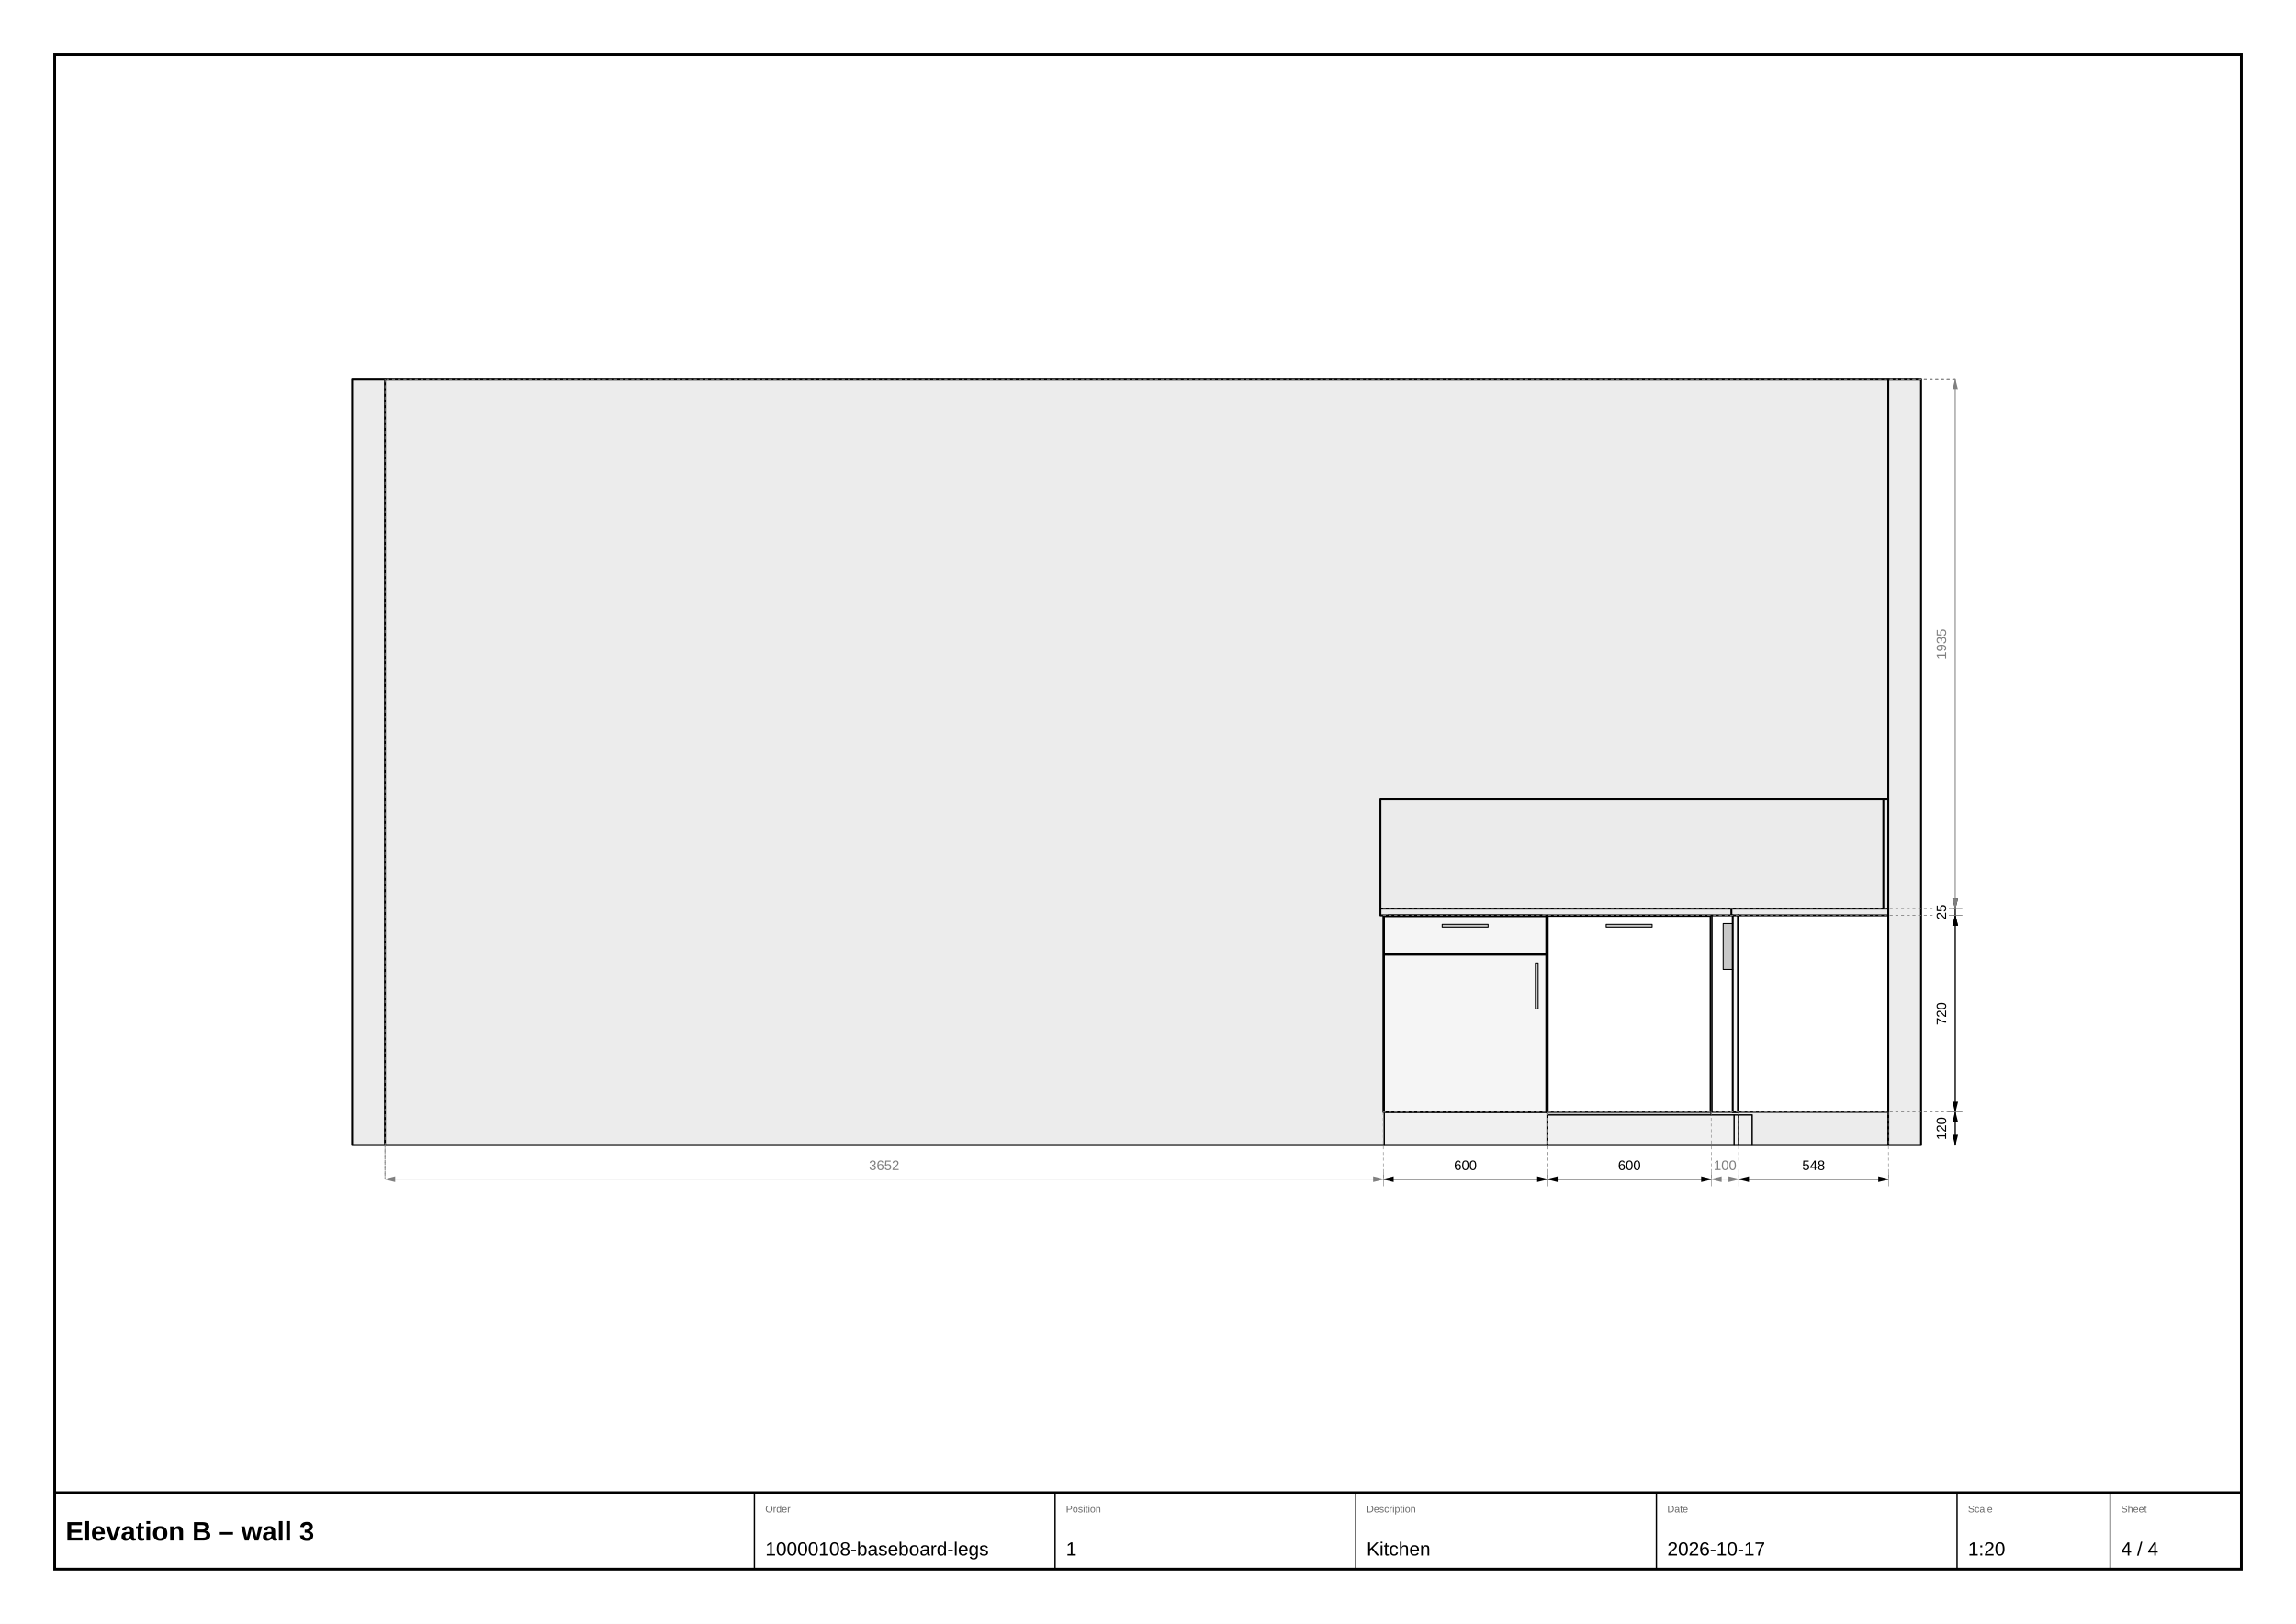
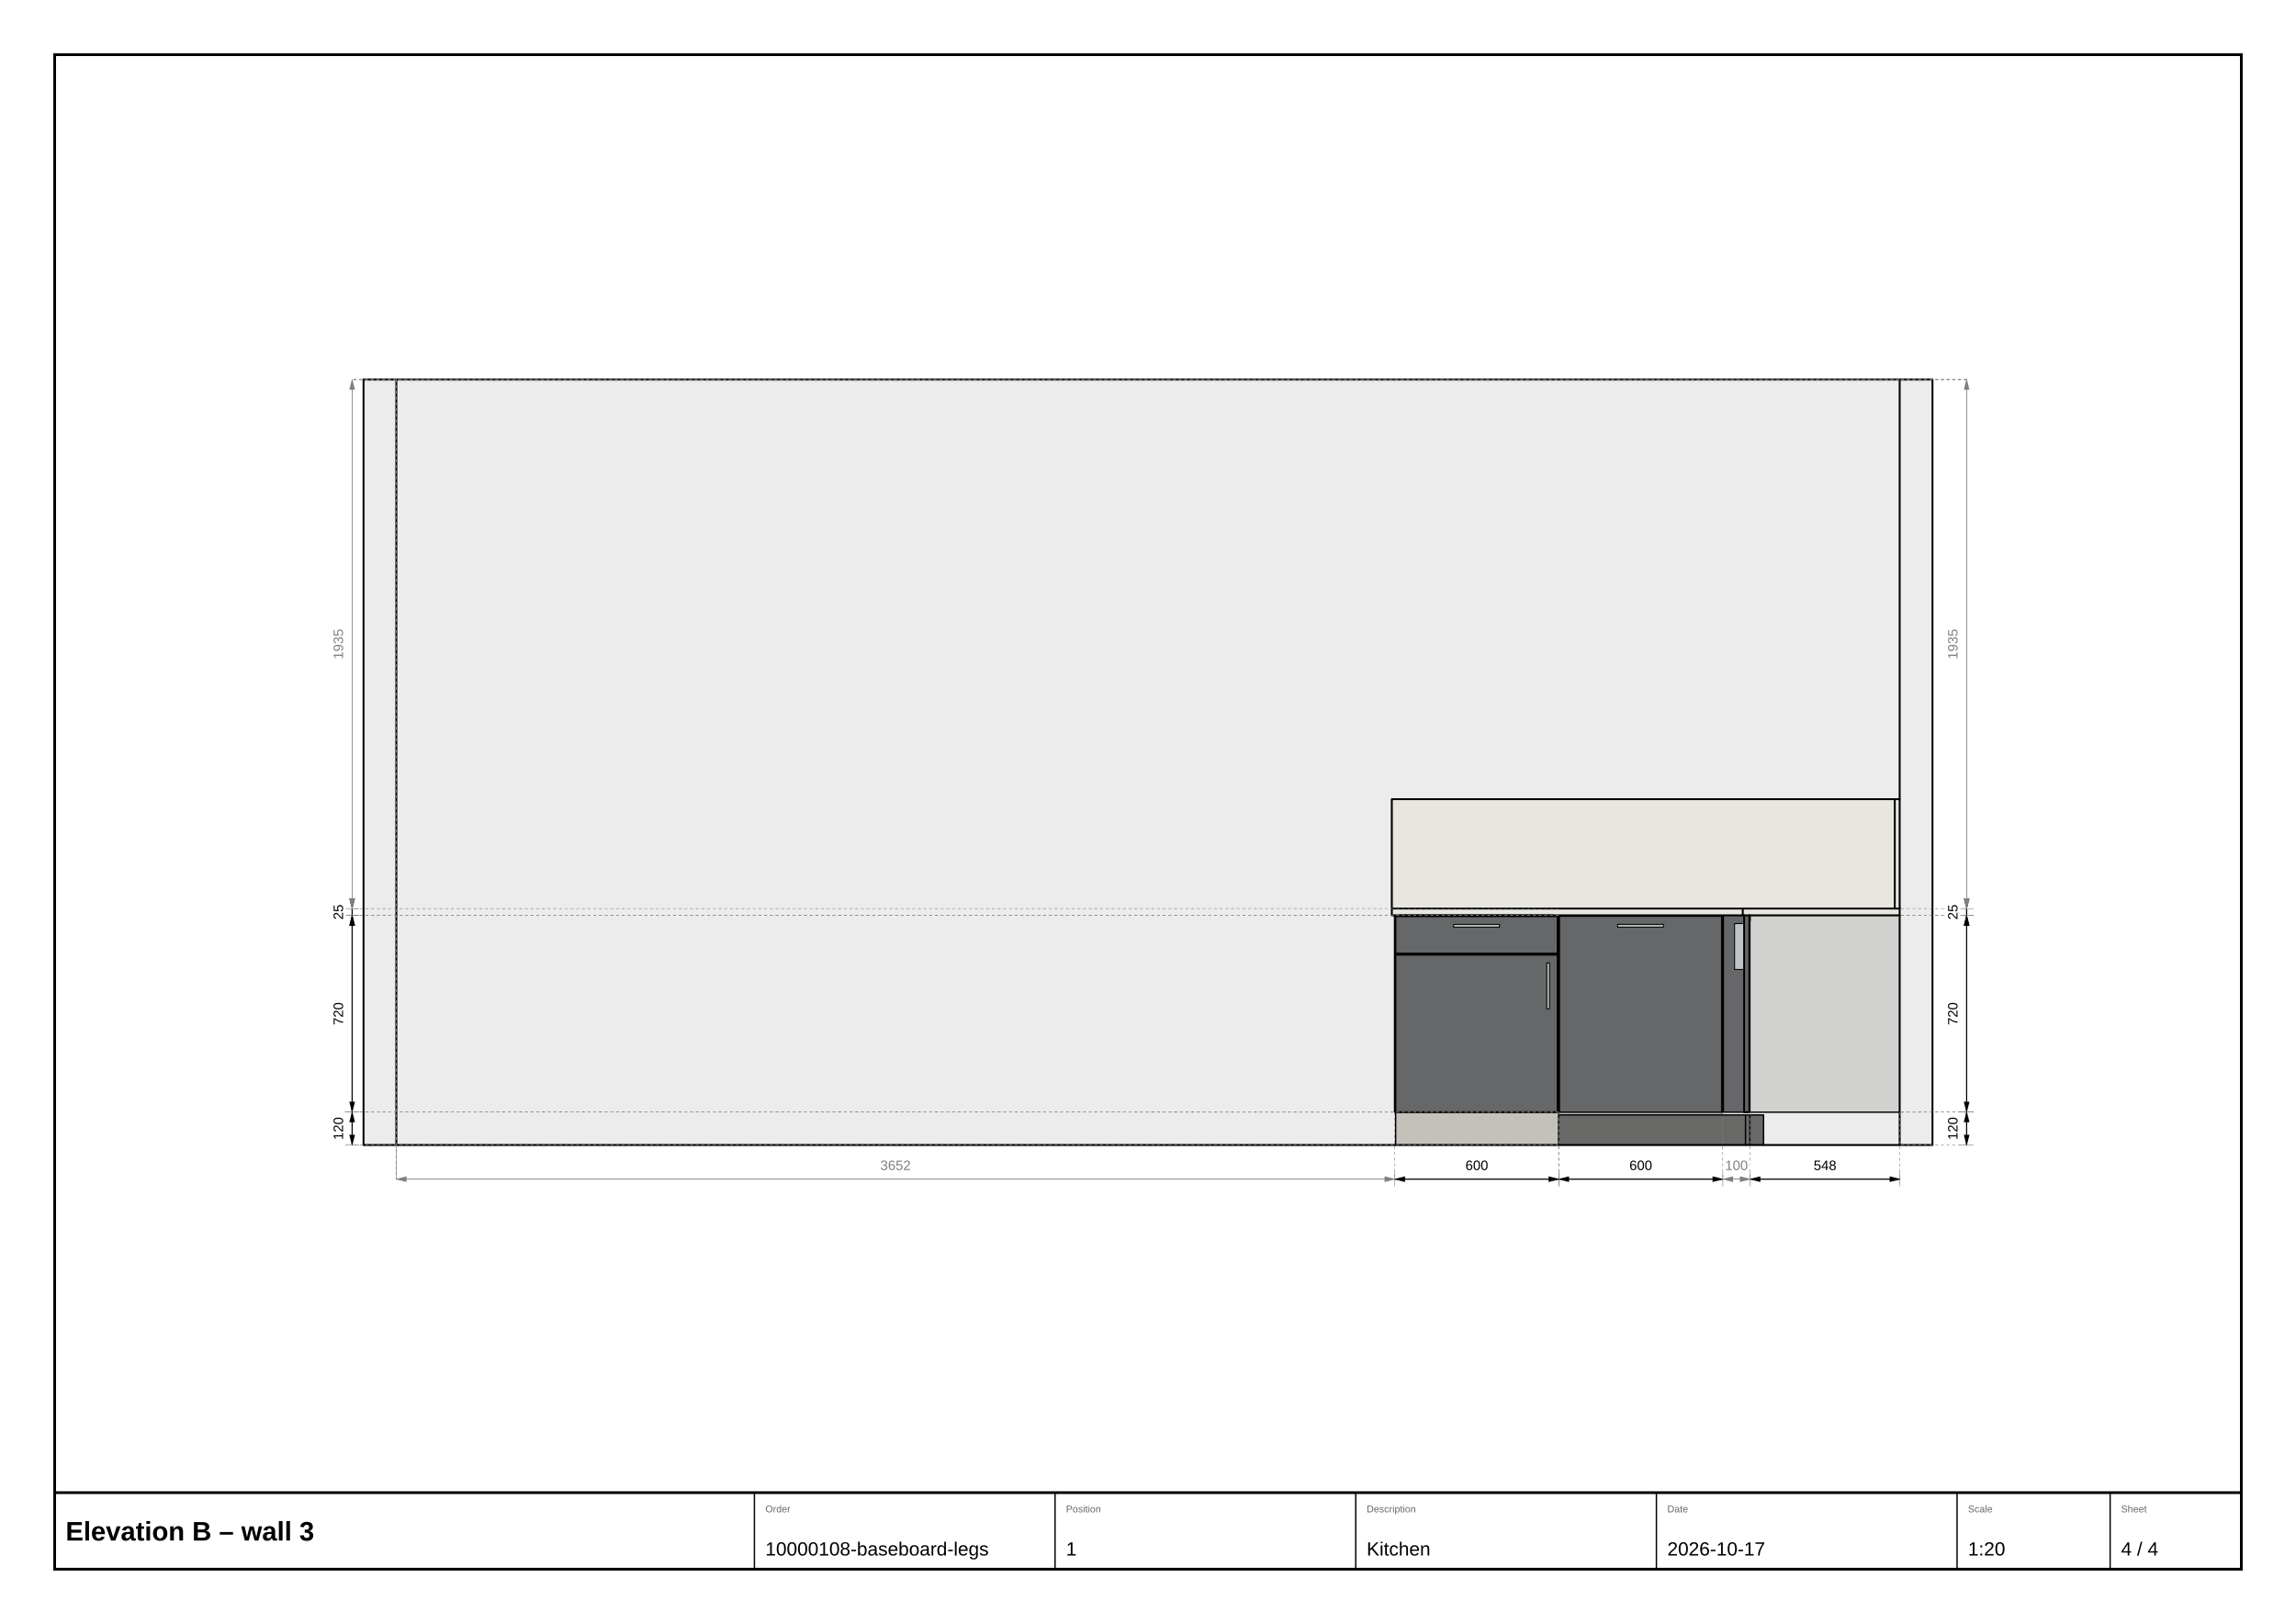
<svg xmlns="http://www.w3.org/2000/svg" width="420mm" height="297mm" viewBox="0 0 420 297" font-family="Arial, Helvetica, sans-serif">
  <rect width="420" height="297" fill="#ffffff" />
-   <g class="view" transform="translate(60.250 65.250) scale(0.05) translate(888.33 2883.33)">
+   <g class="view" transform="translate(58.167 65.250) scale(0.05) translate(971.67 2883.33)">
    <g class="fills" fill-rule="evenodd">
      <path d="M4815.0 0.0L-685.0 0.0L-685.0 -2800.0L4815.0 -2800.0Z" fill="#ececec" />
      <path d="M-685.0 0.0L-805.0 0.0L-805.0 -2800.0L-685.0 -2800.0Z" fill="#ececec" />
      <path d="M4935.0 0.0L4815.0 0.0L4815.0 -2800.0L4935.0 -2800.0Z" fill="#ececec" />
-       <path d="M2957.0 -865.0L4797.0 -865.0L4797.0 -1265.0L2957.0 -1265.0Z" fill="#ebebeb" />
-       <path d="M2976.0 -121.5L3558.0 -121.5L3558.0 -838.5L2976.0 -838.5Z" fill="#ffffff" />
-       <path d="M3554.4 -393.8L3533.7 -393.8L3533.7 -414.8L3554.4 -414.8Z" fill="#c8c8c8" />
-       <path d="M2978.6 -393.8L2999.3 -393.8L2999.3 -414.8L2978.6 -414.8Z" fill="#c8c8c8" />
-       <path d="M3005.0 -742.4L3529.0 -742.4L3529.0 -805.4L3005.0 -805.4Z" fill="#f5f5f5" />
-       <path d="M3552.0 0.0L3452.0 0.0L3452.0 -112.0L3552.0 -112.0Z" fill="#c8c8c8" />
-       <path d="M2982.0 0.0L3082.0 0.0L3082.0 -112.0L2982.0 -112.0Z" fill="#c8c8c8" />
-       <path d="M2986.0 -820.5L3548.0 -820.5L3548.0 -839.5L2986.0 -839.5Z" fill="#ffffff" />
-       <path d="M4815.0 -120.0L4815.0 -840.0L4267.0 -840.0L4267.0 -120.0Z" fill="#ffffff" />
-       <path d="M4361.6 -339.8L4361.6 -360.8L4353.4 -360.8L4353.4 -339.8Z" fill="#c8c8c8" />
-       <path d="M4361.6 -572.2L4361.6 -593.2L4353.4 -593.2L4353.4 -572.2Z" fill="#c8c8c8" />
-       <path d="M4771.1 -339.8L4771.1 -360.8L4762.9 -360.8L4762.9 -339.8Z" fill="#c8c8c8" />
-       <path d="M4771.1 -572.2L4771.1 -593.2L4762.9 -593.2L4762.9 -572.2Z" fill="#c8c8c8" />
-       <path d="M3552.0 0.0L3452.0 0.0L3452.0 -112.0L3552.0 -112.0Z" fill="#c8c8c8" />
-       <path d="M2987.0 -101.0L3567.0 -101.0L3567.0 -120.0L2987.0 -120.0Z" fill="#f0f0f0" />
-       <path d="M2987.0 0.0L2987.0 -120.0L2971.0 -120.0L2971.0 0.0Z" fill="#f0f0f0" />
-       <path d="M3214.5 0.0L3314.5 0.0L3314.5 -112.0L3214.5 -112.0Z" fill="#c8c8c8" />
-       <path d="M2982.0 0.0L3082.0 0.0L3082.0 -112.0L2982.0 -112.0Z" fill="#c8c8c8" />
-       <path d="M2971.0 0.0L3567.0 0.0L3567.0 -120.0L2971.0 -120.0Z" fill="#f0f0f0" />
-       <path d="M3554.4 -393.8L3533.7 -393.8L3533.7 -414.8L3554.4 -414.8Z" fill="#c8c8c8" />
-       <path d="M2978.6 -393.8L2999.3 -393.8L2999.3 -414.8L2978.6 -414.8Z" fill="#c8c8c8" />
-       <path d="M3517.0 -705.1L3548.0 -705.1L3548.0 -752.1L3517.0 -752.1Z" fill="#c8c8c8" />
-       <path d="M2986.0 -705.1L3017.0 -705.1L3017.0 -752.1L2986.0 -752.1Z" fill="#c8c8c8" />
-       <path d="M2986.0 -120.5L3548.0 -120.5L3548.0 -139.5L2986.0 -139.5Z" fill="#ffffff" />
-       <path d="M3548.0 -120.0L3567.0 -120.0L3567.0 -840.0L3548.0 -840.0Z" fill="#ffffff" />
-       <path d="M2986.5 -409.8L3547.5 -409.8L3547.5 -425.8L2986.5 -425.8Z" fill="#ffffff" />
-       <path d="M2986.0 -820.5L3548.0 -820.5L3548.0 -839.5L2986.0 -839.5Z" fill="#f5f5f5" />
-       <path d="M2967.0 -120.0L2986.0 -120.0L2986.0 -840.0L2967.0 -840.0Z" fill="#ffffff" />
-       <path d="M3475.0 -703.4L3541.0 -703.4L3541.0 -805.4L3475.0 -805.4Z" fill="#c8c8c8" />
-       <path d="M3003.5 -726.4L3530.5 -726.4L3530.5 -742.4L3003.5 -742.4Z" fill="#f5f5f5" />
-       <path d="M2993.0 -703.4L3059.0 -703.4L3059.0 -805.4L2993.0 -805.4Z" fill="#c8c8c8" />
-       <path d="M3568.0 -26.5L4166.0 -26.5L4166.0 -840.0L3568.0 -840.0Z" fill="#c8c8c8" />
-       <path d="M4815.0 -840.0L4261.0 -840.0L4261.0 -865.0L4815.0 -865.0Z" fill="#ebebeb" />
-       <path d="M3567.0 0.0L4317.0 0.0L4317.0 -110.0L3567.0 -110.0Z" fill="#f0f0f0" />
-       <path d="M3570.0 -120.0L4164.0 -120.0L4164.0 -837.0L3570.0 -837.0Z" fill="#ffffff" />
-       <path d="M2970.0 -120.0L3564.0 -120.0L3564.0 -696.0L2970.0 -696.0Z" fill="#f5f5f5" />
-       <path d="M2970.0 -700.0L3564.0 -700.0L3564.0 -837.0L2970.0 -837.0Z" fill="#f5f5f5" />
-       <path d="M4170.0 -120.0L4246.0 -120.0L4246.0 -840.0L4170.0 -840.0Z" fill="#ffffff" />
-       <path d="M4261.0 -840.0L4241.0 -840.0L4241.0 -865.0L4261.0 -865.0Z" fill="#ebebeb" />
-       <path d="M4241.0 -840.0L2957.0 -840.0L2957.0 -865.0L4241.0 -865.0Z" fill="#ebebeb" />
-       <path d="M3524.0 -666.0L3524.0 -498.0L3534.0 -498.0L3534.0 -666.0Z" fill="#c8c8c8" />
-       <path d="M3783.0 -797.0L3951.0 -797.0L3951.0 -807.0L3783.0 -807.0Z" fill="#c8c8c8" />
-       <path d="M3183.0 -797.0L3351.0 -797.0L3351.0 -807.0L3183.0 -807.0Z" fill="#c8c8c8" />
-       <path d="M4265.0 -120.0L4265.0 -840.0L4246.0 -840.0L4246.0 -120.0Z" fill="#ffffff" />
-       <path d="M4286.5 -139.5L4286.5 -820.5L4267.5 -820.5L4267.5 -139.5Z" fill="#ffffff" />
-       <path d="M4330.2 -342.8L4350.8 -342.8L4350.8 -358.6L4330.2 -358.6Z" fill="#c8c8c8" />
-       <path d="M4330.2 -575.2L4350.8 -575.2L4350.8 -591.0L4330.2 -591.0Z" fill="#c8c8c8" />
-       <path d="M4337.5 -139.5L4337.5 -820.5L4267.5 -820.5L4267.5 -139.5Z" fill="#ffffff" />
-       <path d="M4246.0 -810.0L4246.0 -642.0L4211.0 -642.0L4211.0 -810.0Z" fill="#c8c8c8" />
-       <path d="M4787.0 -355.8L4787.0 -371.8L4339.0 -371.8L4339.0 -355.8Z" fill="#ffffff" />
-       <path d="M4787.0 -588.2L4787.0 -604.2L4339.0 -604.2L4339.0 -588.2Z" fill="#ffffff" />
-       <path d="M4814.5 -120.5L4814.5 -139.5L4267.5 -139.5L4267.5 -120.5Z" fill="#ffffff" />
-       <path d="M4387.0 -820.5L4387.0 -839.5L4267.0 -839.5L4267.0 -820.5Z" fill="#f5f5f5" />
-       <path d="M4815.0 -820.5L4815.0 -839.5L4695.0 -839.5L4695.0 -820.5Z" fill="#ffffff" />
-       <path d="M4353.4 -339.8L4353.4 -360.8L4361.6 -360.8L4361.6 -339.8Z" fill="#c8c8c8" />
-       <path d="M4353.4 -572.2L4353.4 -593.2L4361.6 -593.2L4361.6 -572.2Z" fill="#c8c8c8" />
-       <path d="M4762.9 -339.8L4762.9 -360.8L4771.1 -360.8L4771.1 -339.8Z" fill="#c8c8c8" />
-       <path d="M4762.9 -572.2L4762.9 -593.2L4771.1 -593.2L4771.1 -572.2Z" fill="#c8c8c8" />
-       <path d="M4795.0 -134.5L4795.0 -825.5L4787.0 -825.5L4787.0 -134.5Z" fill="#ffffff" />
-       <path d="M4265.0 -120.0L4265.0 -840.0L4246.0 -840.0L4246.0 -120.0Z" fill="#f5f5f5" />
-       <path d="M4815.0 -120.0L4815.0 -840.0L4267.0 -840.0L4267.0 -120.0Z" fill="#ffffff" />
-       <path d="M4267.0 0.0L4267.0 -110.0L4251.0 -110.0L4251.0 0.0Z" fill="#f0f0f0" />
-       <path d="M4815.0 -840.0L4241.0 -840.0L4241.0 -865.0L4815.0 -865.0Z" fill="#ebebeb" />
-       <path d="M4815.0 -865.0L4815.0 -1265.0L4797.0 -1265.0L4797.0 -865.0Z" fill="#ebebeb" />
+       <path d="M2957.0 -865.0L4797.0 -865.0L4797.0 -1265.0L2957.0 -1265.0Z" fill="#e8e6e0" />
+       <path d="M2976.0 -121.5L3558.0 -121.5L3558.0 -838.5L2976.0 -838.5Z" fill="#d1d2cf" />
+       <path d="M3554.4 -393.8L3533.7 -393.8L3533.7 -414.8L3554.4 -414.8Z" fill="#c0c3c4" />
+       <path d="M2978.6 -393.8L2999.3 -393.8L2999.3 -414.8L2978.6 -414.8Z" fill="#c0c3c4" />
+       <path d="M3005.0 -742.4L3529.0 -742.4L3529.0 -805.4L3005.0 -805.4Z" fill="#d1d2cf" />
+       <path d="M3552.0 0.0L3452.0 0.0L3452.0 -112.0L3552.0 -112.0Z" fill="#4b4b4b" />
+       <path d="M2982.0 0.0L3082.0 0.0L3082.0 -112.0L2982.0 -112.0Z" fill="#4b4b4b" />
+       <path d="M2986.0 -820.5L3548.0 -820.5L3548.0 -839.5L2986.0 -839.5Z" fill="#d1d2cf" />
+       <path d="M4815.0 -120.0L4815.0 -840.0L4267.0 -840.0L4267.0 -120.0Z" fill="#d1d2cf" />
+       <path d="M4361.6 -339.8L4361.6 -360.8L4353.4 -360.8L4353.4 -339.8Z" fill="#c0c3c4" />
+       <path d="M4361.6 -572.2L4361.6 -593.2L4353.4 -593.2L4353.4 -572.2Z" fill="#c0c3c4" />
+       <path d="M4771.1 -339.8L4771.1 -360.8L4762.9 -360.8L4762.9 -339.8Z" fill="#c0c3c4" />
+       <path d="M4771.1 -572.2L4771.1 -593.2L4762.9 -593.2L4762.9 -572.2Z" fill="#c0c3c4" />
+       <path d="M3552.0 0.0L3452.0 0.0L3452.0 -112.0L3552.0 -112.0Z" fill="#4b4b4b" />
+       <path d="M2987.0 -101.0L3567.0 -101.0L3567.0 -120.0L2987.0 -120.0Z" fill="#c4c1bb" />
+       <path d="M2987.0 0.0L2987.0 -120.0L2971.0 -120.0L2971.0 0.0Z" fill="#c4c1bb" />
+       <path d="M3214.5 0.0L3314.5 0.0L3314.5 -112.0L3214.5 -112.0Z" fill="#4b4b4b" />
+       <path d="M2982.0 0.0L3082.0 0.0L3082.0 -112.0L2982.0 -112.0Z" fill="#4b4b4b" />
+       <path d="M2971.0 0.0L3567.0 0.0L3567.0 -120.0L2971.0 -120.0Z" fill="#c4c1bb" />
+       <path d="M3554.4 -393.8L3533.7 -393.8L3533.7 -414.8L3554.4 -414.8Z" fill="#c0c3c4" />
+       <path d="M2978.6 -393.8L2999.3 -393.8L2999.3 -414.8L2978.6 -414.8Z" fill="#c0c3c4" />
+       <path d="M3517.0 -705.1L3548.0 -705.1L3548.0 -752.1L3517.0 -752.1Z" fill="#b6b8b9" />
+       <path d="M2986.0 -705.1L3017.0 -705.1L3017.0 -752.1L2986.0 -752.1Z" fill="#b6b8b9" />
+       <path d="M2986.0 -120.5L3548.0 -120.5L3548.0 -139.5L2986.0 -139.5Z" fill="#666769" />
+       <path d="M3548.0 -120.0L3567.0 -120.0L3567.0 -840.0L3548.0 -840.0Z" fill="#666769" />
+       <path d="M2986.5 -409.8L3547.5 -409.8L3547.5 -425.8L2986.5 -425.8Z" fill="#d1d2cf" />
+       <path d="M2986.0 -820.5L3548.0 -820.5L3548.0 -839.5L2986.0 -839.5Z" fill="#666769" />
+       <path d="M2967.0 -120.0L2986.0 -120.0L2986.0 -840.0L2967.0 -840.0Z" fill="#666769" />
+       <path d="M3475.0 -703.4L3541.0 -703.4L3541.0 -805.4L3475.0 -805.4Z" fill="#b6b8b9" />
+       <path d="M3003.5 -726.4L3530.5 -726.4L3530.5 -742.4L3003.5 -742.4Z" fill="#d1d2cf" />
+       <path d="M2993.0 -703.4L3059.0 -703.4L3059.0 -805.4L2993.0 -805.4Z" fill="#b6b8b9" />
+       <path d="M3568.0 -26.5L4166.0 -26.5L4166.0 -840.0L3568.0 -840.0Z" fill="#b6b8b9" />
+       <path d="M4815.0 -840.0L4261.0 -840.0L4261.0 -865.0L4815.0 -865.0Z" fill="#e8e6e0" />
+       <path d="M3567.0 0.0L4317.0 0.0L4317.0 -110.0L3567.0 -110.0Z" fill="#696968" />
+       <path d="M3570.0 -120.0L4164.0 -120.0L4164.0 -837.0L3570.0 -837.0Z" fill="#666769" />
+       <path d="M2970.0 -120.0L3564.0 -120.0L3564.0 -696.0L2970.0 -696.0Z" fill="#666769" />
+       <path d="M2970.0 -700.0L3564.0 -700.0L3564.0 -837.0L2970.0 -837.0Z" fill="#666769" />
+       <path d="M4170.0 -120.0L4246.0 -120.0L4246.0 -840.0L4170.0 -840.0Z" fill="#666769" />
+       <path d="M4261.0 -840.0L4241.0 -840.0L4241.0 -865.0L4261.0 -865.0Z" fill="#e8e6e0" />
+       <path d="M4241.0 -840.0L2957.0 -840.0L2957.0 -865.0L4241.0 -865.0Z" fill="#e8e6e0" />
+       <path d="M3524.0 -666.0L3524.0 -498.0L3534.0 -498.0L3534.0 -666.0Z" fill="#c0c3c4" />
+       <path d="M3783.0 -797.0L3951.0 -797.0L3951.0 -807.0L3783.0 -807.0Z" fill="#c0c3c4" />
+       <path d="M3183.0 -797.0L3351.0 -797.0L3351.0 -807.0L3183.0 -807.0Z" fill="#c0c3c4" />
+       <path d="M4265.0 -120.0L4265.0 -840.0L4246.0 -840.0L4246.0 -120.0Z" fill="#666769" />
+       <path d="M4286.5 -139.5L4286.5 -820.5L4267.5 -820.5L4267.5 -139.5Z" fill="#d1d2cf" />
+       <path d="M4330.2 -342.8L4350.8 -342.8L4350.8 -358.6L4330.2 -358.6Z" fill="#c0c3c4" />
+       <path d="M4330.2 -575.2L4350.8 -575.2L4350.8 -591.0L4330.2 -591.0Z" fill="#c0c3c4" />
+       <path d="M4337.5 -139.5L4337.5 -820.5L4267.5 -820.5L4267.5 -139.5Z" fill="#d1d2cf" />
+       <path d="M4246.0 -810.0L4246.0 -642.0L4211.0 -642.0L4211.0 -810.0Z" fill="#c0c3c4" />
+       <path d="M4787.0 -355.8L4787.0 -371.8L4339.0 -371.8L4339.0 -355.8Z" fill="#d1d2cf" />
+       <path d="M4787.0 -588.2L4787.0 -604.2L4339.0 -604.2L4339.0 -588.2Z" fill="#d1d2cf" />
+       <path d="M4814.5 -120.5L4814.5 -139.5L4267.5 -139.5L4267.5 -120.5Z" fill="#d1d2cf" />
+       <path d="M4387.0 -820.5L4387.0 -839.5L4267.0 -839.5L4267.0 -820.5Z" fill="#d1d2cf" />
+       <path d="M4815.0 -820.5L4815.0 -839.5L4695.0 -839.5L4695.0 -820.5Z" fill="#d1d2cf" />
+       <path d="M4353.4 -339.8L4353.4 -360.8L4361.6 -360.8L4361.6 -339.8Z" fill="#c0c3c4" />
+       <path d="M4353.4 -572.2L4353.4 -593.2L4361.6 -593.2L4361.6 -572.2Z" fill="#c0c3c4" />
+       <path d="M4762.9 -339.8L4762.9 -360.8L4771.1 -360.8L4771.1 -339.8Z" fill="#c0c3c4" />
+       <path d="M4762.9 -572.2L4762.9 -593.2L4771.1 -593.2L4771.1 -572.2Z" fill="#c0c3c4" />
+       <path d="M4795.0 -134.5L4795.0 -825.5L4787.0 -825.5L4787.0 -134.5Z" fill="#d1d2cf" />
+       <path d="M4265.0 -120.0L4265.0 -840.0L4246.0 -840.0L4246.0 -120.0Z" fill="#666769" />
+       <path d="M4815.0 -120.0L4815.0 -840.0L4267.0 -840.0L4267.0 -120.0Z" fill="#d1d2cf" />
+       <path d="M4267.0 0.0L4267.0 -110.0L4251.0 -110.0L4251.0 0.0Z" fill="#696968" />
+       <path d="M4815.0 -840.0L4241.0 -840.0L4241.0 -865.0L4815.0 -865.0Z" fill="#e8e6e0" />
+       <path d="M4815.0 -865.0L4815.0 -1265.0L4797.0 -1265.0L4797.0 -865.0Z" fill="#e8e6e0" />
    </g>
    <g class="hidden-lines" fill="none" stroke="#000000" stroke-linecap="round" />
    <g class="lines" fill="none" stroke="#000000" stroke-linecap="round" stroke-linejoin="round">
      <path class="wall-elevation" stroke-width="7.0" d="M-805.0 0.0L4935.0 0.0M-805.0 -2800.0L4935.0 -2800.0M4815.0 0.0L4815.0 -2800.0M-685.0 0.0L-685.0 -2800.0M-805.0 0.0L-805.0 -2800.0M4935.0 0.0L4935.0 -2800.0" />
      <path class="front" stroke-width="7.0" d="M2970.0 -120.0L3564.0 -120.0M4246.0 -120.0L4265.0 -120.0M4246.0 -840.0L4265.0 -840.0M4267.0 -820.5L4267.0 -839.5M4265.0 -120.0L4265.0 -840.0M4246.0 -120.0L4246.0 -840.0M2970.0 -837.0L3564.0 -837.0M2986.0 -837.0L2986.0 -839.5M3548.0 -837.0L3548.0 -839.5M2986.0 -839.5L3548.0 -839.5M2970.0 -120.0L2970.0 -696.0M2970.0 -700.0L2970.0 -837.0M3564.0 -120.0L3564.0 -696.0M3564.0 -700.0L3564.0 -837.0M2970.0 -696.0L3564.0 -696.0M2970.0 -700.0L3564.0 -700.0" />
      <path class="carcass" stroke-width="5.0" d="M2967.0 -120.0L2970.0 -120.0M3564.0 -120.0L3567.0 -120.0M3570.0 -120.0L4164.0 -120.0M4170.0 -120.0L4246.0 -120.0M4267.0 -120.0L4815.0 -120.0M4267.0 -120.0L4267.0 -820.5M4267.0 -839.5L4267.0 -840.0M4170.0 -120.0L4170.0 -840.0M3570.0 -120.0L3570.0 -837.0M4164.0 -120.0L4164.0 -837.0M3570.0 -837.0L4164.0 -837.0M2967.0 -120.0L2967.0 -840.0M2986.0 -696.0L2986.0 -700.0M2986.0 -839.5L2986.0 -840.0M3548.0 -696.0L3548.0 -700.0M3548.0 -839.5L3548.0 -840.0M3567.0 -120.0L3567.0 -840.0" />
      <path class="worktop" stroke-width="7.0" d="M2957.0 -840.0L4246.0 -840.0M4265.0 -840.0L4815.0 -840.0M2957.0 -865.0L4815.0 -865.0M4241.0 -840.0L4241.0 -865.0M2957.0 -840.0L2957.0 -1265.0M2957.0 -1265.0L4815.0 -1265.0M4797.0 -865.0L4797.0 -1265.0" />
      <path class="plinth" stroke-width="5.0" d="M4267.0 0.0L4267.0 -110.0M3567.0 0.0L3567.0 -120.0M3567.0 -110.0L4317.0 -110.0M4251.0 0.0L4251.0 -110.0M4317.0 0.0L4317.0 -110.0M2971.0 0.0L2971.0 -120.0" />
      <path class="hardware" stroke-width="3.6" d="M4211.0 -810.0L4246.0 -810.0M4211.0 -642.0L4246.0 -642.0M4211.0 -642.0L4211.0 -810.0M3183.0 -797.0L3351.0 -797.0M3783.0 -797.0L3951.0 -797.0M3783.0 -797.0L3783.0 -807.0M3951.0 -797.0L3951.0 -807.0M3183.0 -807.0L3351.0 -807.0M3783.0 -807.0L3951.0 -807.0M3568.0 -110.0L3568.0 -840.0M4166.0 -110.0L4166.0 -840.0M3524.0 -498.0L3524.0 -666.0M3524.0 -666.0L3534.0 -666.0M3524.0 -498.0L3534.0 -498.0M3534.0 -498.0L3534.0 -666.0M3183.0 -797.0L3183.0 -807.0M3351.0 -797.0L3351.0 -807.0" />
    </g>
    <g class="annotations" transform="translate(-805 -2800) scale(2.083333)">
      <g>
        <defs>
          <marker markerWidth="20" markerHeight="10" markerUnits="userSpaceOnUse" orient="auto-start-reverse" refY="5" viewBox="0 0 20 10" id="arrowStart" refX="18">
            <path d="M0,0 L0,10 L20,5 z" fill="context-stroke" />
          </marker>
          <marker markerWidth="20" markerHeight="10" markerUnits="userSpaceOnUse" orient="auto" refY="5" viewBox="0 0 20 10" id="arrowEnd" refX="18">
            <path d="M0,0 L0,10 L20,5 z" fill="context-stroke" />
          </marker>
          <marker markerWidth="20" markerHeight="10" markerUnits="userSpaceOnUse" orient="auto-start-reverse" refY="5" viewBox="0 0 20 10" id="arrowStartOpposite" refX="2">
            <path d="M0,0 L0,10 L20,5 z" fill="context-stroke" transform="translate(20, 0) scale(-1, 1)" />
          </marker>
          <marker markerWidth="20" markerHeight="10" markerUnits="userSpaceOnUse" orient="auto" refY="5" viewBox="0 0 20 10" id="arrowEndOpposite" refX="2">
            <path d="M0,0 L0,10 L20,5 z" fill="context-stroke" transform="translate(20, 0) scale(-1, 1)" />
          </marker>
        </defs>
        <g>
          <line x1="58" y1="1404" x2="2698" y2="1404" stroke="gray" stroke-width="1" />
          <line x1="57.6" y1="1344" x2="57.6" y2="1404" stroke="gray" stroke-width="1" stroke-dasharray="5,5" />
          <line x1="57.6" y1="1344" x2="57.6" y2="1404" stroke="gray" stroke-width="1" stroke-dasharray="5,5" />
          <line x1="57.6" y1="0" x2="57.6" y2="1404" stroke="gray" stroke-width="1" stroke-dasharray="5,5" />
          <line x1="57.6" y1="0" x2="57.6" y2="1404" stroke="gray" stroke-width="1" stroke-dasharray="5,5" />
          <line x1="1811" y1="1404" x2="2099" y2="1404" stroke="black" stroke-width="2" marker-start="url(#arrowStart)" marker-end="url(#arrowEnd)" ticks-at-ends-length="25" ticks-style="[object Object]" />
          <line x1="1811" y1="1416.5" x2="1811" y2="1391.5" stroke="gray" stroke-width="1" />
          <line x1="2099" y1="1416.5" x2="2099" y2="1391.5" stroke="gray" stroke-width="1" />
          <line x1="1810.56" y1="1286.4" x2="1811" y2="1404" stroke="gray" stroke-width="1" stroke-dasharray="5,5" />
          <line x1="2098.56" y1="1286.4" x2="2099" y2="1404" stroke="gray" stroke-width="1" stroke-dasharray="5,5" />
          <line x1="2099" y1="1404" x2="2387" y2="1404" stroke="black" stroke-width="2" marker-start="url(#arrowStart)" marker-end="url(#arrowEnd)" ticks-at-ends-length="25" ticks-style="[object Object]" />
          <line x1="2099" y1="1416.5" x2="2099" y2="1391.5" stroke="gray" stroke-width="1" />
          <line x1="2387" y1="1416.5" x2="2387" y2="1391.5" stroke="gray" stroke-width="1" />
          <line x1="2098.56" y1="1286.4" x2="2099" y2="1404" stroke="gray" stroke-width="1" stroke-dasharray="5,5" />
          <line x1="2386.56" y1="1286.4" x2="2387" y2="1404" stroke="gray" stroke-width="1" stroke-dasharray="5,5" />
          <line x1="2435" y1="1404" x2="2698" y2="1404" stroke="black" stroke-width="2" marker-start="url(#arrowStart)" marker-end="url(#arrowEnd)" ticks-at-ends-length="25" ticks-style="[object Object]" />
          <line x1="2435" y1="1416.5" x2="2435" y2="1391.5" stroke="gray" stroke-width="1" />
          <line x1="2698" y1="1416.5" x2="2698" y2="1391.5" stroke="gray" stroke-width="1" />
          <line x1="2434.56" y1="1286.4" x2="2435" y2="1404" stroke="gray" stroke-width="1" stroke-dasharray="5,5" />
          <line x1="2697.6" y1="1286.4" x2="2698" y2="1404" stroke="gray" stroke-width="1" stroke-dasharray="5,5" />
          <line x1="57.6" y1="1404" x2="1811" y2="1404" stroke="gray" stroke-width="1" marker-start="url(#arrowStart)" marker-end="url(#arrowEnd)" />
          <line x1="2387" y1="1404" x2="2435" y2="1404" stroke="gray" stroke-width="1" marker-start="url(#arrowStart)" marker-end="url(#arrowEnd)" />
          <line x1="2815.2" y1="0" x2="2815.2" y2="1344" stroke="gray" stroke-width="1" />
          <line x1="2815.2" y1="0" x2="2697.6" y2="0" stroke="gray" stroke-width="1" stroke-dasharray="5,5" />
          <line x1="2815.2" y1="0" x2="2697.6" y2="0" stroke="gray" stroke-width="1" stroke-dasharray="5,5" />
          <line x1="2815.2" y1="0" x2="57.6" y2="0" stroke="gray" stroke-width="1" stroke-dasharray="5,5" />
          <line x1="2815.2" y1="0" x2="57.6" y2="0" stroke="gray" stroke-width="1" stroke-dasharray="5,5" />
          <line x1="2815.2" y1="929" x2="2815.2" y2="941" stroke="black" stroke-width="2" marker-start="url(#arrowStartOpposite)" marker-end="url(#arrowEndOpposite)" ticks-at-ends-length="25" ticks-style="[object Object]" />
          <line x1="2802.7" y1="929" x2="2827.7" y2="929" stroke="gray" stroke-width="1" />
          <line x1="2802.7" y1="941" x2="2827.7" y2="941" stroke="gray" stroke-width="1" />
-           <line x1="2815.2" y1="929" x2="1805.76" y2="928.8" stroke="gray" stroke-width="1" stroke-dasharray="5,5" />
-           <line x1="2815.2" y1="941" x2="1805.76" y2="940.8" stroke="gray" stroke-width="1" stroke-dasharray="5,5" />
+           <line x1="2815.2" y1="929" x2="2697.6" y2="928.8" stroke="gray" stroke-width="1" stroke-dasharray="5,5" />
+           <line x1="2815.2" y1="941" x2="2697.6" y2="940.8" stroke="gray" stroke-width="1" stroke-dasharray="5,5" />
          <line x1="2815.2" y1="941" x2="2815.2" y2="1286" stroke="black" stroke-width="2" marker-start="url(#arrowStart)" marker-end="url(#arrowEnd)" ticks-at-ends-length="25" ticks-style="[object Object]" />
          <line x1="2802.7" y1="941" x2="2827.7" y2="941" stroke="gray" stroke-width="1" />
          <line x1="2802.7" y1="1286" x2="2827.7" y2="1286" stroke="gray" stroke-width="1" />
-           <line x1="2815.2" y1="941" x2="1810.56" y2="940.8" stroke="gray" stroke-width="1" stroke-dasharray="5,5" />
-           <line x1="2815.2" y1="1286" x2="1810.56" y2="1286.4" stroke="gray" stroke-width="1" stroke-dasharray="5,5" />
+           <line x1="2815.2" y1="941" x2="2697.6" y2="940.8" stroke="gray" stroke-width="1" stroke-dasharray="5,5" />
+           <line x1="2815.2" y1="1286" x2="2697.6" y2="1286.4" stroke="gray" stroke-width="1" stroke-dasharray="5,5" />
          <line x1="2815.2" y1="1286" x2="2815.2" y2="1344" stroke="black" stroke-width="2" marker-start="url(#arrowStart)" marker-end="url(#arrowEnd)" ticks-at-ends-length="25" ticks-style="[object Object]" />
          <line x1="2802.7" y1="1286" x2="2827.7" y2="1286" stroke="gray" stroke-width="1" />
          <line x1="2802.7" y1="1344" x2="2827.7" y2="1344" stroke="gray" stroke-width="1" />
-           <line x1="2815.2" y1="1286" x2="1810.56" y2="1286.4" stroke="gray" stroke-width="1" stroke-dasharray="5,5" />
-           <line x1="2815.2" y1="1344" x2="1810.56" y2="1344" stroke="gray" stroke-width="1" stroke-dasharray="5,5" />
+           <line x1="2815.2" y1="1286" x2="2697.6" y2="1286.4" stroke="gray" stroke-width="1" stroke-dasharray="5,5" />
+           <line x1="2815.2" y1="1344" x2="2697.6" y2="1344" stroke="gray" stroke-width="1" stroke-dasharray="5,5" />
          <line x1="2815.2" y1="0" x2="2815.2" y2="929" stroke="gray" stroke-width="1" marker-start="url(#arrowStart)" marker-end="url(#arrowEnd)" />
+           <line x1="-20" y1="0" x2="-20" y2="1344" stroke="gray" stroke-width="1" />
+           <line x1="2697.6" y1="0" x2="-20" y2="0" stroke="gray" stroke-width="1" stroke-dasharray="5,5" />
+           <line x1="2697.6" y1="0" x2="-20" y2="0" stroke="gray" stroke-width="1" stroke-dasharray="5,5" />
+           <line x1="57.6" y1="0" x2="-20" y2="0" stroke="gray" stroke-width="1" stroke-dasharray="5,5" />
+           <line x1="57.6" y1="0" x2="-20" y2="0" stroke="gray" stroke-width="1" stroke-dasharray="5,5" />
+           <line x1="-20" y1="929" x2="-20" y2="941" stroke="black" stroke-width="2" marker-start="url(#arrowStartOpposite)" marker-end="url(#arrowEndOpposite)" ticks-at-ends-length="25" ticks-style="[object Object]" />
+           <line x1="-32.5" y1="929" x2="-7.5" y2="929" stroke="gray" stroke-width="1" />
+           <line x1="-32.5" y1="941" x2="-7.5" y2="941" stroke="gray" stroke-width="1" />
+           <line x1="2098.56" y1="928.8" x2="-20" y2="929" stroke="gray" stroke-width="1" stroke-dasharray="5,5" />
+           <line x1="2098.56" y1="940.8" x2="-20" y2="941" stroke="gray" stroke-width="1" stroke-dasharray="5,5" />
+           <line x1="-20" y1="941" x2="-20" y2="1286" stroke="black" stroke-width="2" marker-start="url(#arrowStart)" marker-end="url(#arrowEnd)" ticks-at-ends-length="25" ticks-style="[object Object]" />
+           <line x1="-32.5" y1="941" x2="-7.5" y2="941" stroke="gray" stroke-width="1" />
+           <line x1="-32.5" y1="1286" x2="-7.5" y2="1286" stroke="gray" stroke-width="1" />
+           <line x1="2098.56" y1="940.8" x2="-20" y2="941" stroke="gray" stroke-width="1" stroke-dasharray="5,5" />
+           <line x1="2098.56" y1="1286.4" x2="-20" y2="1286" stroke="gray" stroke-width="1" stroke-dasharray="5,5" />
+           <line x1="-20" y1="1286" x2="-20" y2="1344" stroke="black" stroke-width="2" marker-start="url(#arrowStart)" marker-end="url(#arrowEnd)" ticks-at-ends-length="25" ticks-style="[object Object]" />
+           <line x1="-32.5" y1="1286" x2="-7.5" y2="1286" stroke="gray" stroke-width="1" />
+           <line x1="-32.5" y1="1344" x2="-7.5" y2="1344" stroke="gray" stroke-width="1" />
+           <line x1="2098.56" y1="1286.4" x2="-20" y2="1286" stroke="gray" stroke-width="1" stroke-dasharray="5,5" />
+           <line x1="2098.56" y1="1344" x2="-20" y2="1344" stroke="gray" stroke-width="1" stroke-dasharray="5,5" />
+           <line x1="-20" y1="0" x2="-20" y2="929" stroke="gray" stroke-width="1" marker-start="url(#arrowStart)" marker-end="url(#arrowEnd)" />
          <text x="1955" y="1388" fill="black" font-size="24" font-family="Arial" stroke="white" stroke-width="10" paint-order="stroke" text-anchor="middle" stroke-linejoin="round" alignment-baseline="middle" transform="rotate(0, 1955, 1388)">600</text>
          <text x="2243" y="1388" fill="black" font-size="24" font-family="Arial" stroke="white" stroke-width="10" paint-order="stroke" text-anchor="middle" stroke-linejoin="round" alignment-baseline="middle" transform="rotate(0, 2243, 1388)">600</text>
          <text x="2566.5" y="1388" fill="black" font-size="24" font-family="Arial" stroke="white" stroke-width="10" paint-order="stroke" text-anchor="middle" stroke-linejoin="round" alignment-baseline="middle" transform="rotate(0, 2566.5, 1388)">548</text>
          <text x="934.3" y="1388" fill="gray" font-size="24" font-family="Arial" stroke="white" stroke-width="10" paint-order="stroke" text-anchor="middle" stroke-linejoin="round" alignment-baseline="middle" transform="rotate(0, 934.3, 1388)">3652</text>
          <text x="2411" y="1388" fill="gray" font-size="24" font-family="Arial" stroke="white" stroke-width="10" paint-order="stroke" text-anchor="middle" stroke-linejoin="round" alignment-baseline="middle" transform="rotate(0, 2411, 1388)">100</text>
          <text x="2799.2" y="935" fill="black" font-size="24" font-family="Arial" stroke="white" stroke-width="10" paint-order="stroke" text-anchor="middle" stroke-linejoin="round" alignment-baseline="middle" transform="rotate(270, 2799.2, 935)">25</text>
          <text x="2799.2" y="1113.5" fill="black" font-size="24" font-family="Arial" stroke="white" stroke-width="10" paint-order="stroke" text-anchor="middle" stroke-linejoin="round" alignment-baseline="middle" transform="rotate(270, 2799.2, 1113.5)">720</text>
          <text x="2799.2" y="1315" fill="black" font-size="24" font-family="Arial" stroke="white" stroke-width="10" paint-order="stroke" text-anchor="middle" stroke-linejoin="round" alignment-baseline="middle" transform="rotate(270, 2799.2, 1315)">120</text>
          <text x="2799.2" y="464.5" fill="gray" font-size="24" font-family="Arial" stroke="white" stroke-width="10" paint-order="stroke" text-anchor="middle" stroke-linejoin="round" alignment-baseline="middle" transform="rotate(270, 2799.2, 464.5)">1935</text>
+           <text x="-36" y="935" fill="black" font-size="24" font-family="Arial" stroke="white" stroke-width="10" paint-order="stroke" text-anchor="middle" stroke-linejoin="round" alignment-baseline="middle" transform="rotate(270, -36, 935)">25</text>
+           <text x="-36" y="1113.5" fill="black" font-size="24" font-family="Arial" stroke="white" stroke-width="10" paint-order="stroke" text-anchor="middle" stroke-linejoin="round" alignment-baseline="middle" transform="rotate(270, -36, 1113.5)">720</text>
+           <text x="-36" y="1315" fill="black" font-size="24" font-family="Arial" stroke="white" stroke-width="10" paint-order="stroke" text-anchor="middle" stroke-linejoin="round" alignment-baseline="middle" transform="rotate(270, -36, 1315)">120</text>
+           <text x="-36" y="464.5" fill="gray" font-size="24" font-family="Arial" stroke="white" stroke-width="10" paint-order="stroke" text-anchor="middle" stroke-linejoin="round" alignment-baseline="middle" transform="rotate(270, -36, 464.5)">1935</text>
        </g>
      </g>
    </g>
  </g>
  <g class="title-block" fill="none" stroke="#000000">
    <rect x="10.00" y="10.00" width="400.00" height="277.00" stroke-width="0.5" />
    <path d="M10.00 273.00h400.00" stroke-width="0.5" />
    <path d="M138.00 273.00v14.00" stroke-width="0.25" />
    <path d="M193.00 273.00v14.00" stroke-width="0.25" />
    <path d="M248.00 273.00v14.00" stroke-width="0.25" />
    <path d="M303.00 273.00v14.00" stroke-width="0.25" />
    <path d="M358.00 273.00v14.00" stroke-width="0.25" />
    <path d="M386.00 273.00v14.00" stroke-width="0.25" />
  </g>
  <g class="title-block-text" fill="#000000">
    <g font-size="1.8" fill="#666666">
      <text x="140.00" y="276.60">Order</text>
      <text x="195.00" y="276.60">Position</text>
      <text x="250.00" y="276.60">Description</text>
      <text x="305.00" y="276.60">Date</text>
      <text x="360.00" y="276.60">Scale</text>
      <text x="388.00" y="276.60">Sheet</text>
    </g>
    <text x="12.00" y="281.76" font-size="4.90" font-weight="bold">Elevation B – wall 3</text>
    <text x="140.00" y="284.50" font-size="3.50">10000108-baseboard-legs</text>
    <text x="195.00" y="284.50" font-size="3.50">1</text>
    <text x="250.00" y="284.50" font-size="3.50">Kitchen</text>
    <text x="305.00" y="284.50" font-size="3.50">2026-10-17</text>
    <text x="360.00" y="284.50" font-size="3.50">1:20</text>
    <text x="388.00" y="284.50" font-size="3.50">4 / 4</text>
  </g>
</svg>
